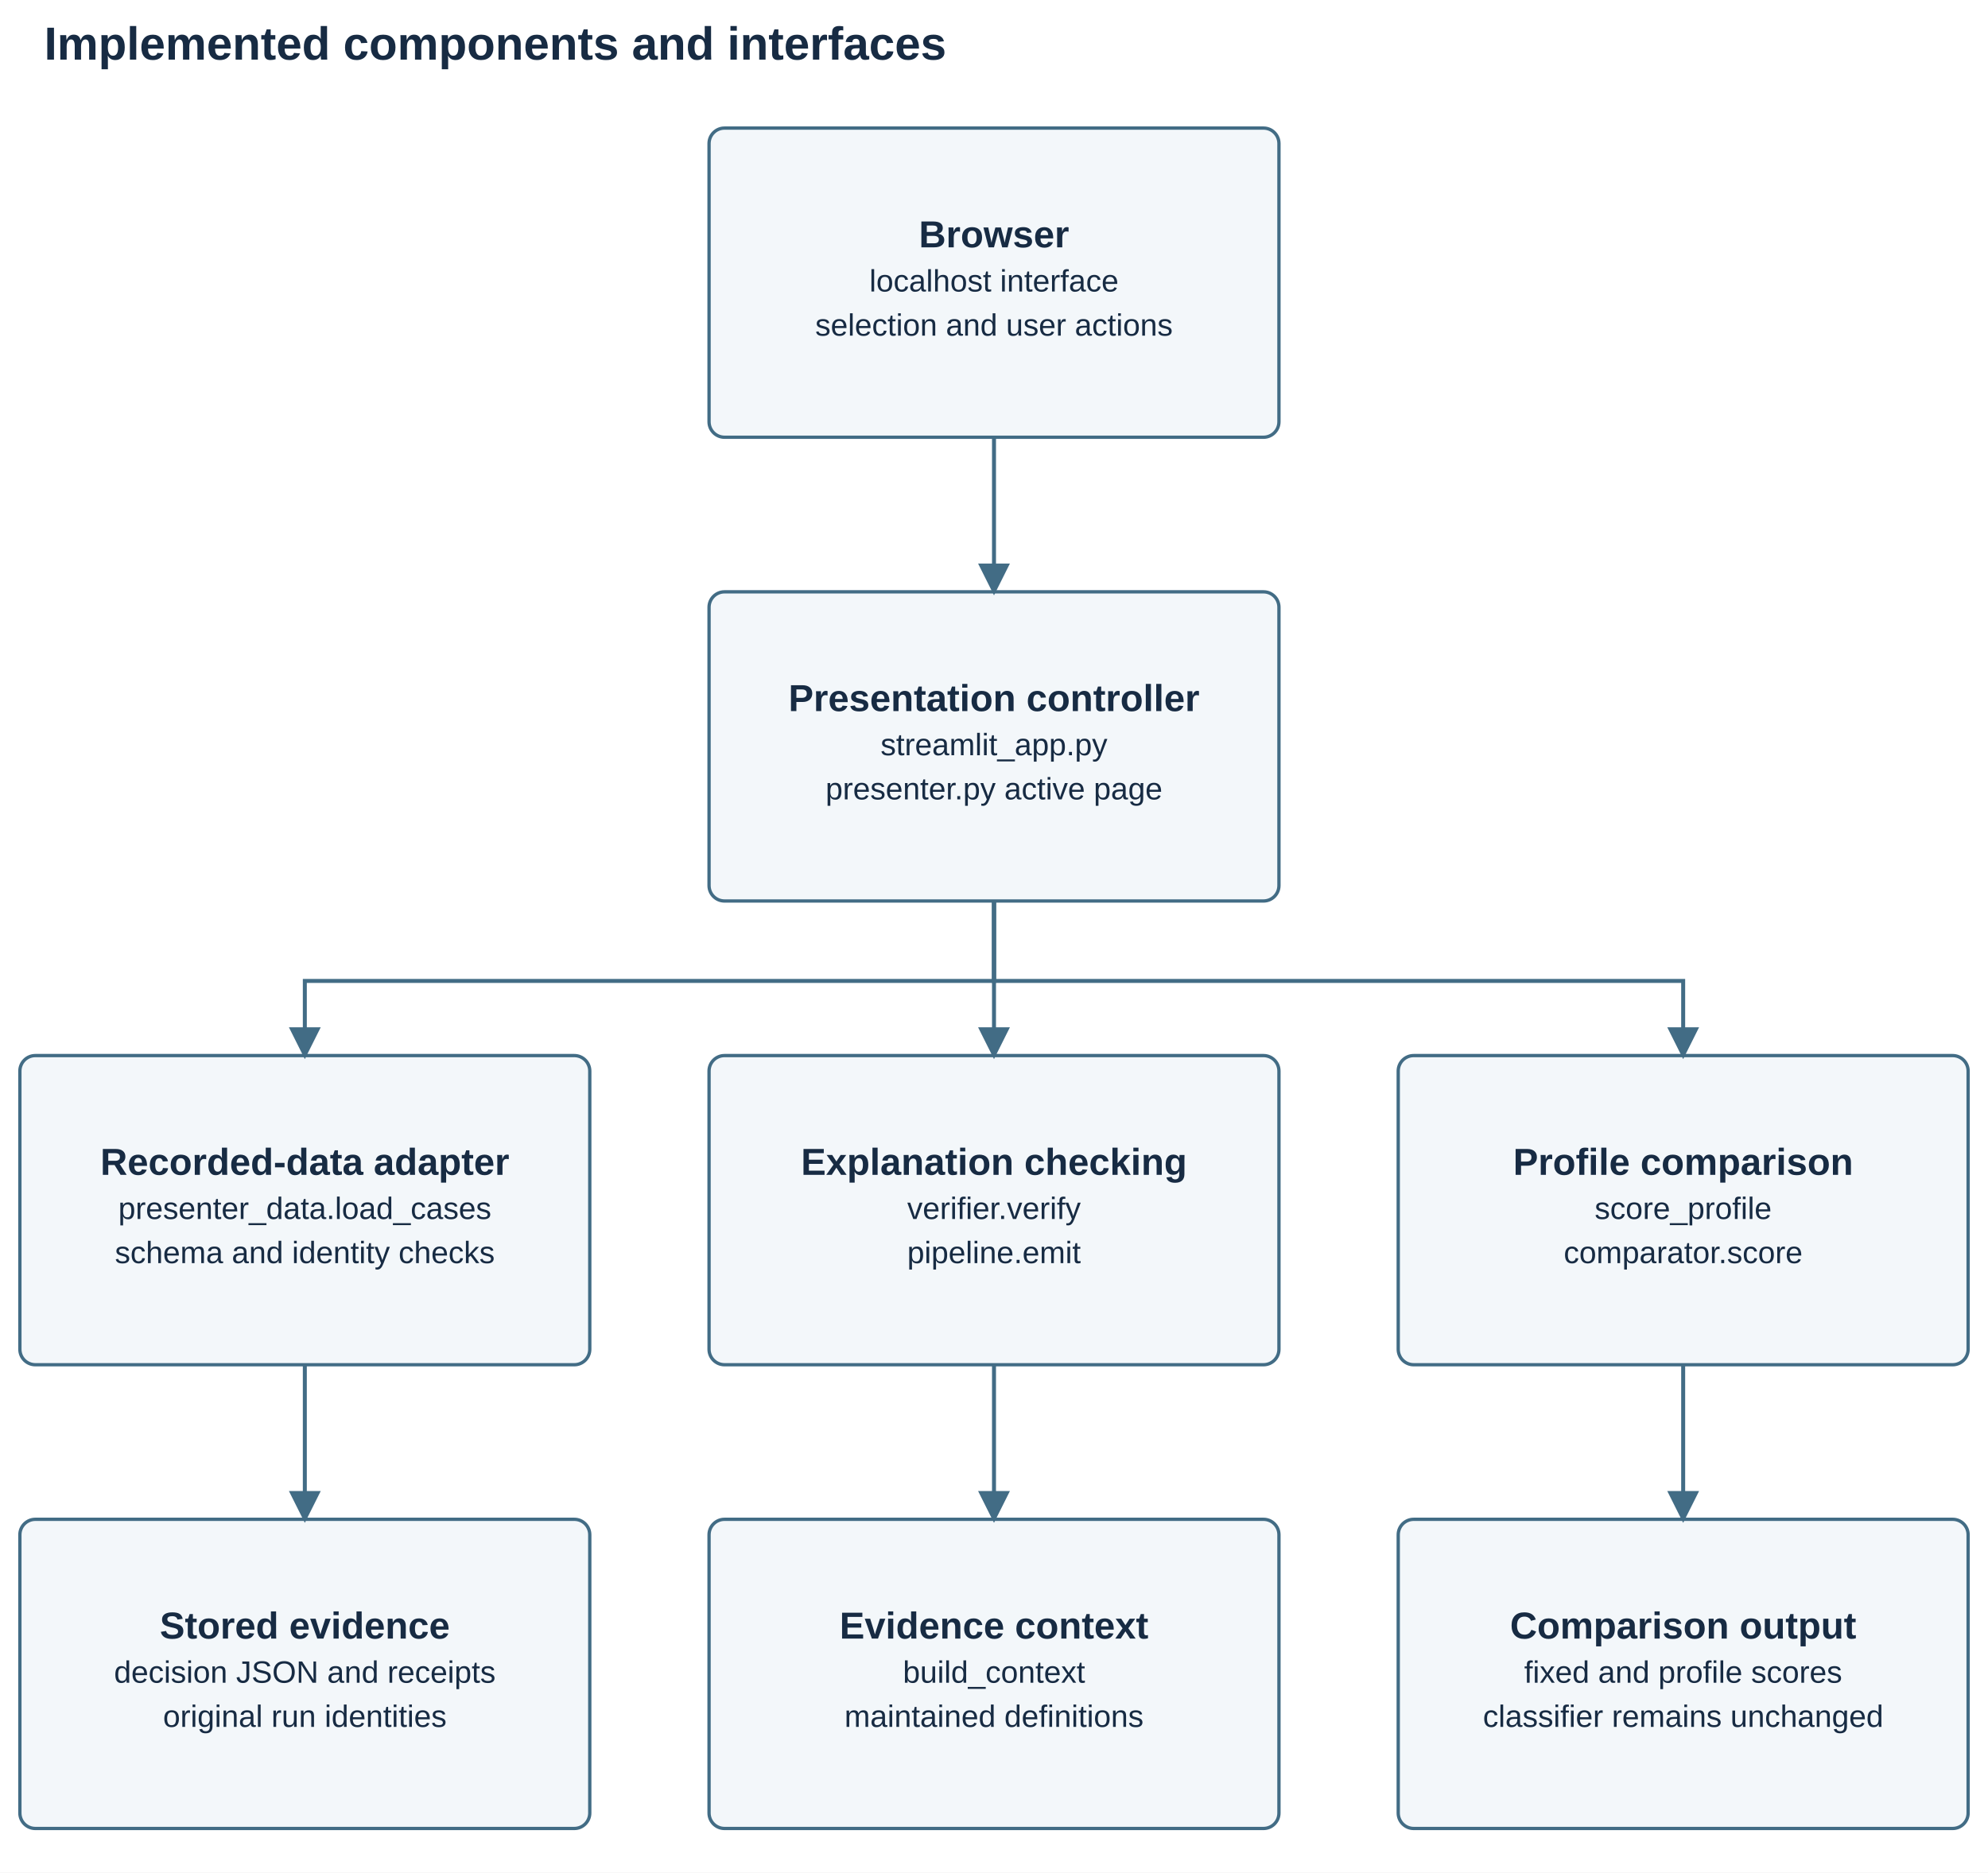
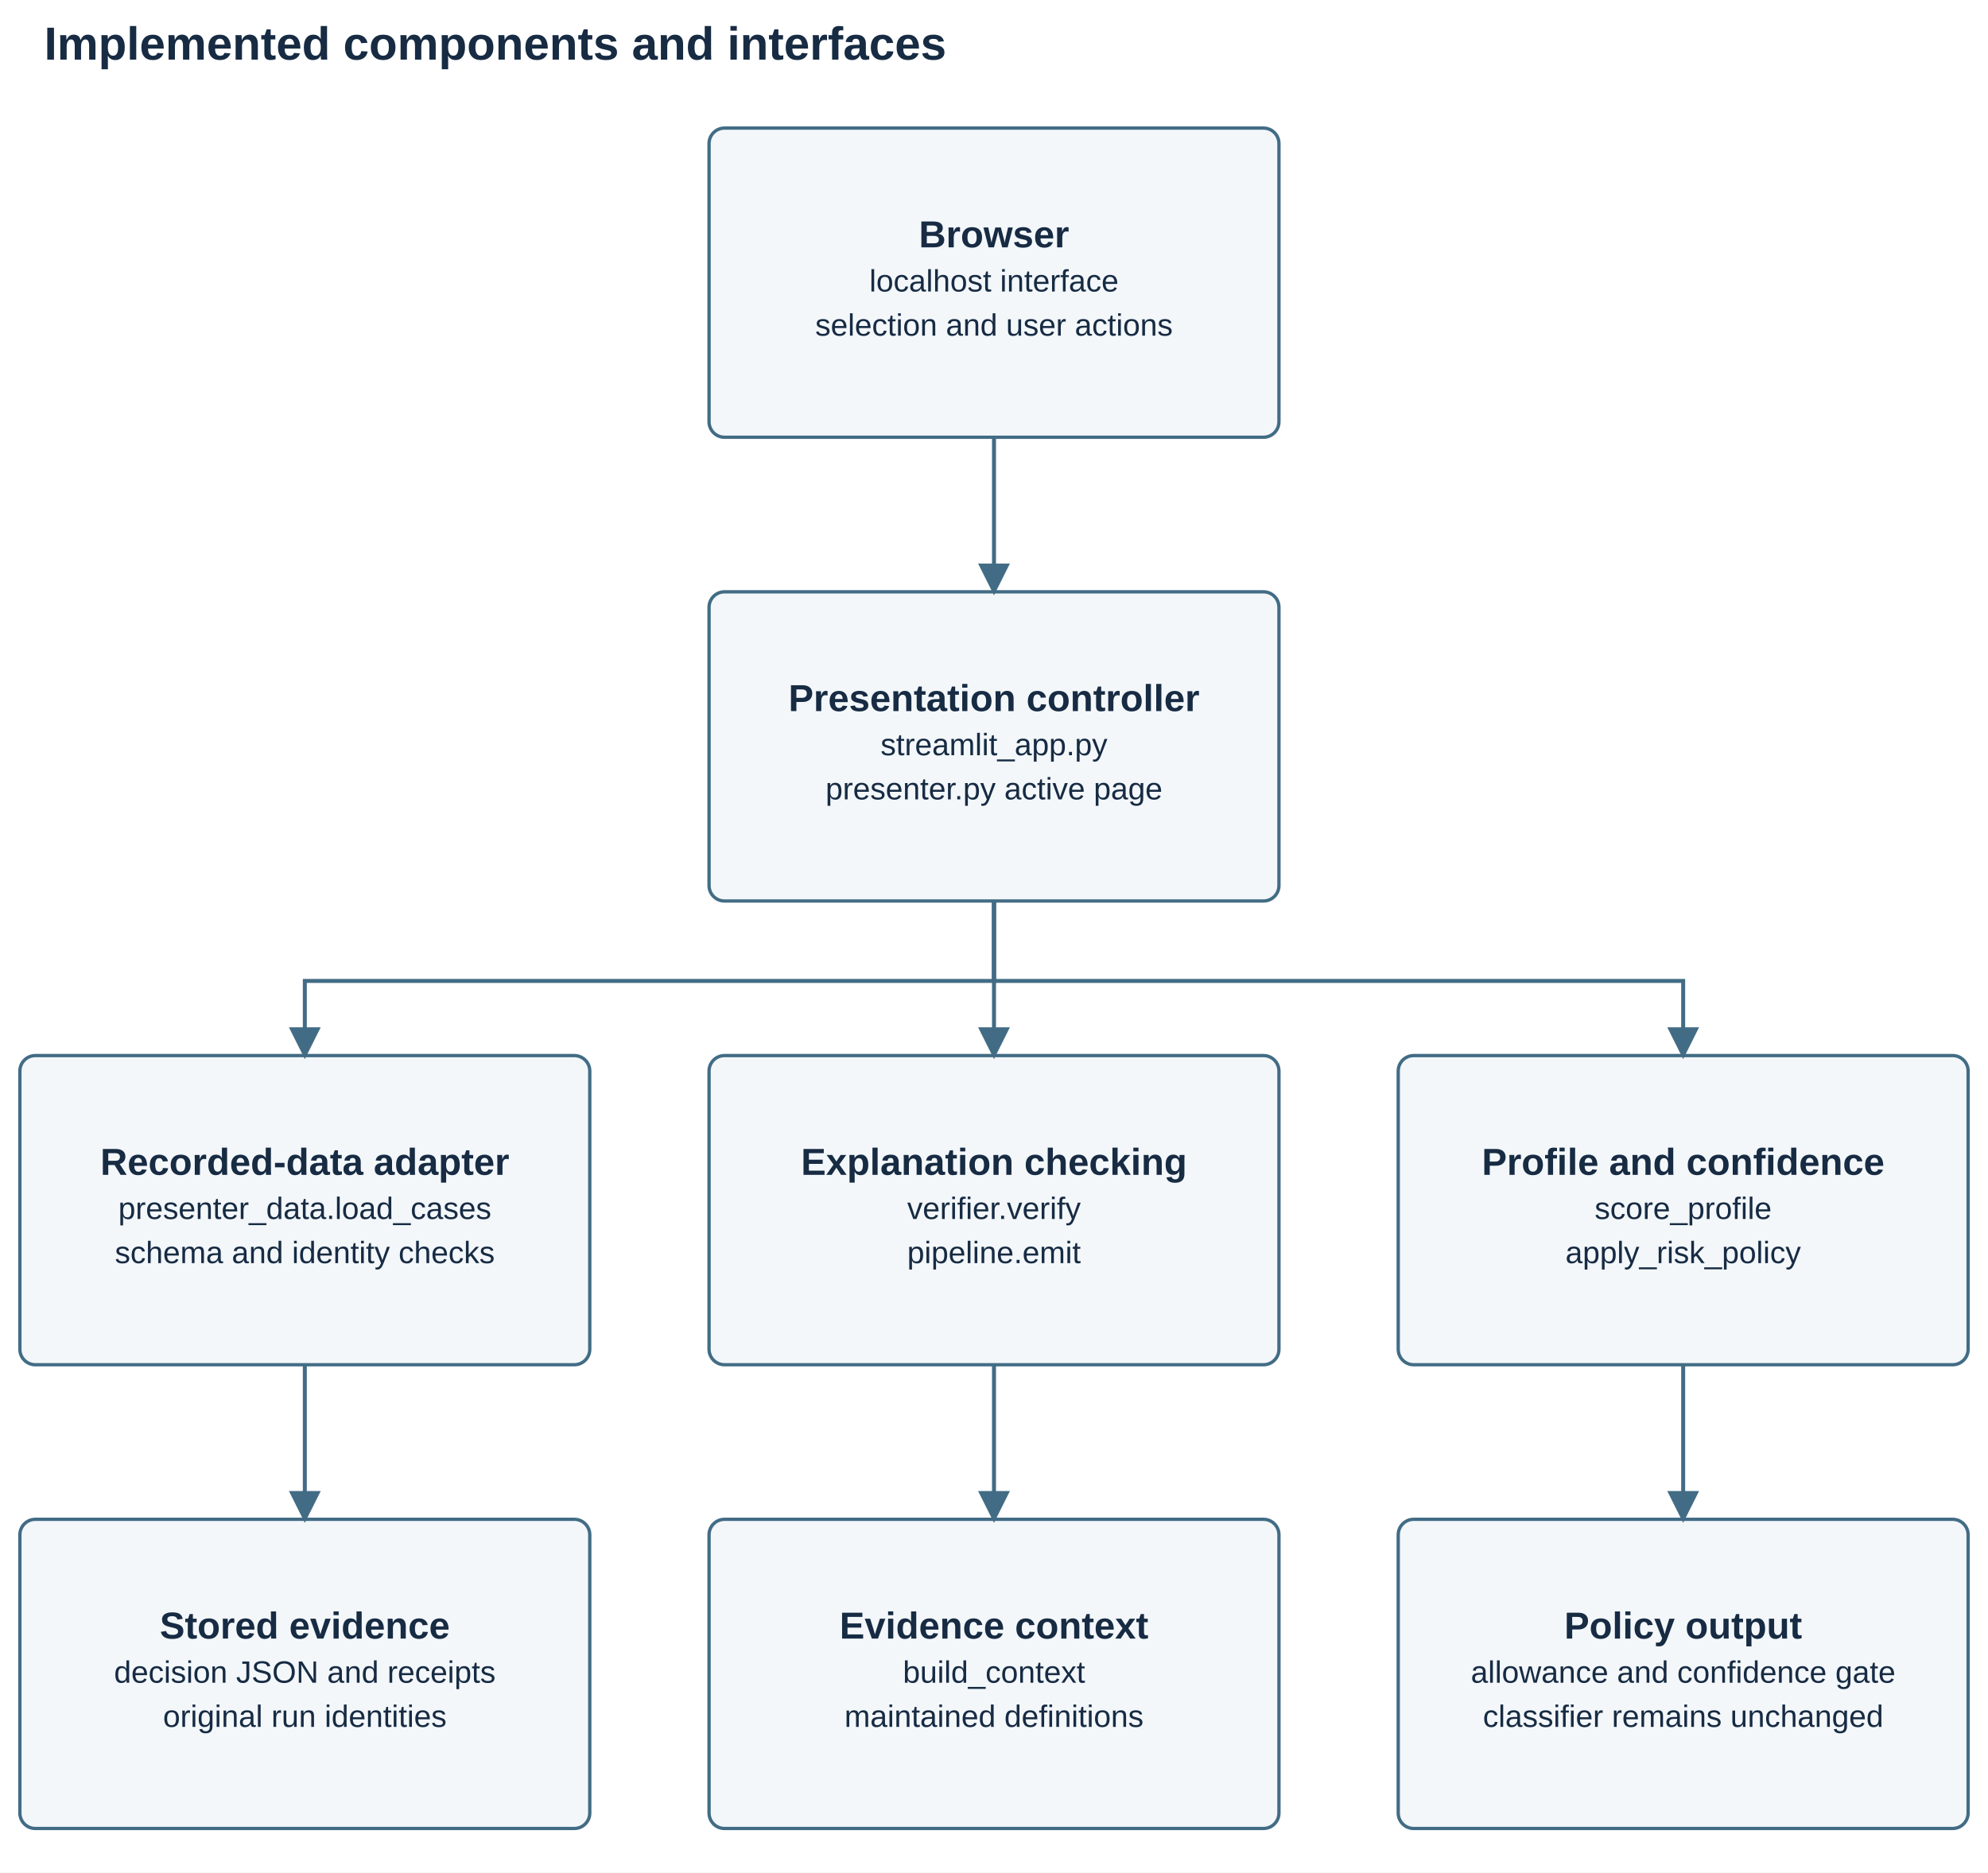
<svg xmlns="http://www.w3.org/2000/svg" width="900" height="848" viewBox="0 0 900 848" role="img" aria-label="Implemented components and interfaces">
  <defs>
    <marker id="arrow" markerWidth="8" markerHeight="8" refX="7" refY="4" orient="auto">
      <path d="M0 0 L8 4 L0 8Z" fill="#426c85" />
    </marker>
  </defs>
  <rect width="900" height="848" fill="#fff" />
  <text x="20" y="27" fill="#172b43" font-family="Arial" font-size="21" font-weight="bold">Implemented components and interfaces</text>
  <rect x="321" y="58" width="258" height="140" rx="7" fill="#f3f7fa" stroke="#426c85" stroke-width="1.5" />
  <text x="450" y="112.0" text-anchor="middle" fill="#172b43" font-family="Arial" font-size="17" font-weight="bold">Browser</text>
  <text x="450" y="132.0" text-anchor="middle" fill="#172b43" font-family="Arial" font-size="14" font-weight="normal">localhost interface</text>
  <text x="450" y="152.0" text-anchor="middle" fill="#172b43" font-family="Arial" font-size="14" font-weight="normal">selection and user actions</text>
  <rect x="321" y="268" width="258" height="140" rx="7" fill="#f3f7fa" stroke="#426c85" stroke-width="1.5" />
  <text x="450" y="322.0" text-anchor="middle" fill="#172b43" font-family="Arial" font-size="17" font-weight="bold">Presentation controller</text>
  <text x="450" y="342.0" text-anchor="middle" fill="#172b43" font-family="Arial" font-size="14" font-weight="normal">streamlit_app.py</text>
  <text x="450" y="362.0" text-anchor="middle" fill="#172b43" font-family="Arial" font-size="14" font-weight="normal">presenter.py active page</text>
  <rect x="9" y="478" width="258" height="140" rx="7" fill="#f3f7fa" stroke="#426c85" stroke-width="1.5" />
  <text x="138" y="532.0" text-anchor="middle" fill="#172b43" font-family="Arial" font-size="17" font-weight="bold">Recorded-data adapter</text>
  <text x="138" y="552.0" text-anchor="middle" fill="#172b43" font-family="Arial" font-size="14" font-weight="normal">presenter_data.load_cases</text>
  <text x="138" y="572.0" text-anchor="middle" fill="#172b43" font-family="Arial" font-size="14" font-weight="normal">schema and identity checks</text>
  <rect x="321" y="478" width="258" height="140" rx="7" fill="#f3f7fa" stroke="#426c85" stroke-width="1.5" />
  <text x="450" y="532.0" text-anchor="middle" fill="#172b43" font-family="Arial" font-size="17" font-weight="bold">Explanation checking</text>
  <text x="450" y="552.0" text-anchor="middle" fill="#172b43" font-family="Arial" font-size="14" font-weight="normal">verifier.verify</text>
  <text x="450" y="572.0" text-anchor="middle" fill="#172b43" font-family="Arial" font-size="14" font-weight="normal">pipeline.emit</text>
  <rect x="633" y="478" width="258" height="140" rx="7" fill="#f3f7fa" stroke="#426c85" stroke-width="1.5" />
-   <text x="762" y="532.0" text-anchor="middle" fill="#172b43" font-family="Arial" font-size="17" font-weight="bold">Profile comparison</text>
+   <text x="762" y="532.0" text-anchor="middle" fill="#172b43" font-family="Arial" font-size="17" font-weight="bold">Profile and confidence</text>
  <text x="762" y="552.0" text-anchor="middle" fill="#172b43" font-family="Arial" font-size="14" font-weight="normal">score_profile</text>
-   <text x="762" y="572.0" text-anchor="middle" fill="#172b43" font-family="Arial" font-size="14" font-weight="normal">comparator.score</text>
+   <text x="762" y="572.0" text-anchor="middle" fill="#172b43" font-family="Arial" font-size="14" font-weight="normal">apply_risk_policy</text>
  <rect x="9" y="688" width="258" height="140" rx="7" fill="#f3f7fa" stroke="#426c85" stroke-width="1.5" />
  <text x="138" y="742.0" text-anchor="middle" fill="#172b43" font-family="Arial" font-size="17" font-weight="bold">Stored evidence</text>
  <text x="138" y="762.0" text-anchor="middle" fill="#172b43" font-family="Arial" font-size="14" font-weight="normal">decision JSON and receipts</text>
  <text x="138" y="782.0" text-anchor="middle" fill="#172b43" font-family="Arial" font-size="14" font-weight="normal">original run identities</text>
  <rect x="321" y="688" width="258" height="140" rx="7" fill="#f3f7fa" stroke="#426c85" stroke-width="1.5" />
  <text x="450" y="742.0" text-anchor="middle" fill="#172b43" font-family="Arial" font-size="17" font-weight="bold">Evidence context</text>
  <text x="450" y="762.0" text-anchor="middle" fill="#172b43" font-family="Arial" font-size="14" font-weight="normal">build_context</text>
  <text x="450" y="782.0" text-anchor="middle" fill="#172b43" font-family="Arial" font-size="14" font-weight="normal">maintained definitions</text>
  <rect x="633" y="688" width="258" height="140" rx="7" fill="#f3f7fa" stroke="#426c85" stroke-width="1.5" />
-   <text x="762" y="742.0" text-anchor="middle" fill="#172b43" font-family="Arial" font-size="17" font-weight="bold">Comparison output</text>
-   <text x="762" y="762.0" text-anchor="middle" fill="#172b43" font-family="Arial" font-size="14" font-weight="normal">fixed and profile scores</text>
+   <text x="762" y="742.0" text-anchor="middle" fill="#172b43" font-family="Arial" font-size="17" font-weight="bold">Policy output</text>
+   <text x="762" y="762.0" text-anchor="middle" fill="#172b43" font-family="Arial" font-size="14" font-weight="normal">allowance and confidence gate</text>
  <text x="762" y="782.0" text-anchor="middle" fill="#172b43" font-family="Arial" font-size="14" font-weight="normal">classifier remains unchanged</text>
  <path d="M450,198.2 L450,234.2 L450,234.2 L450,267.8" fill="none" stroke="#426c85" stroke-width="1.8" marker-end="url(#arrow)" />
  <path d="M450,408.2 L450,444.2 L138,444.2 L138,477.8" fill="none" stroke="#426c85" stroke-width="1.8" marker-end="url(#arrow)" />
  <path d="M450,408.2 L450,444.2 L450,444.2 L450,477.8" fill="none" stroke="#426c85" stroke-width="1.8" marker-end="url(#arrow)" />
  <path d="M450,408.2 L450,444.2 L762,444.2 L762,477.8" fill="none" stroke="#426c85" stroke-width="1.8" marker-end="url(#arrow)" />
  <path d="M138,618.2 L138,654.2 L138,654.2 L138,687.8" fill="none" stroke="#426c85" stroke-width="1.8" marker-end="url(#arrow)" />
  <path d="M450,618.2 L450,654.2 L450,654.2 L450,687.8" fill="none" stroke="#426c85" stroke-width="1.8" marker-end="url(#arrow)" />
  <path d="M762,618.2 L762,654.2 L762,654.2 L762,687.8" fill="none" stroke="#426c85" stroke-width="1.8" marker-end="url(#arrow)" />
</svg>
